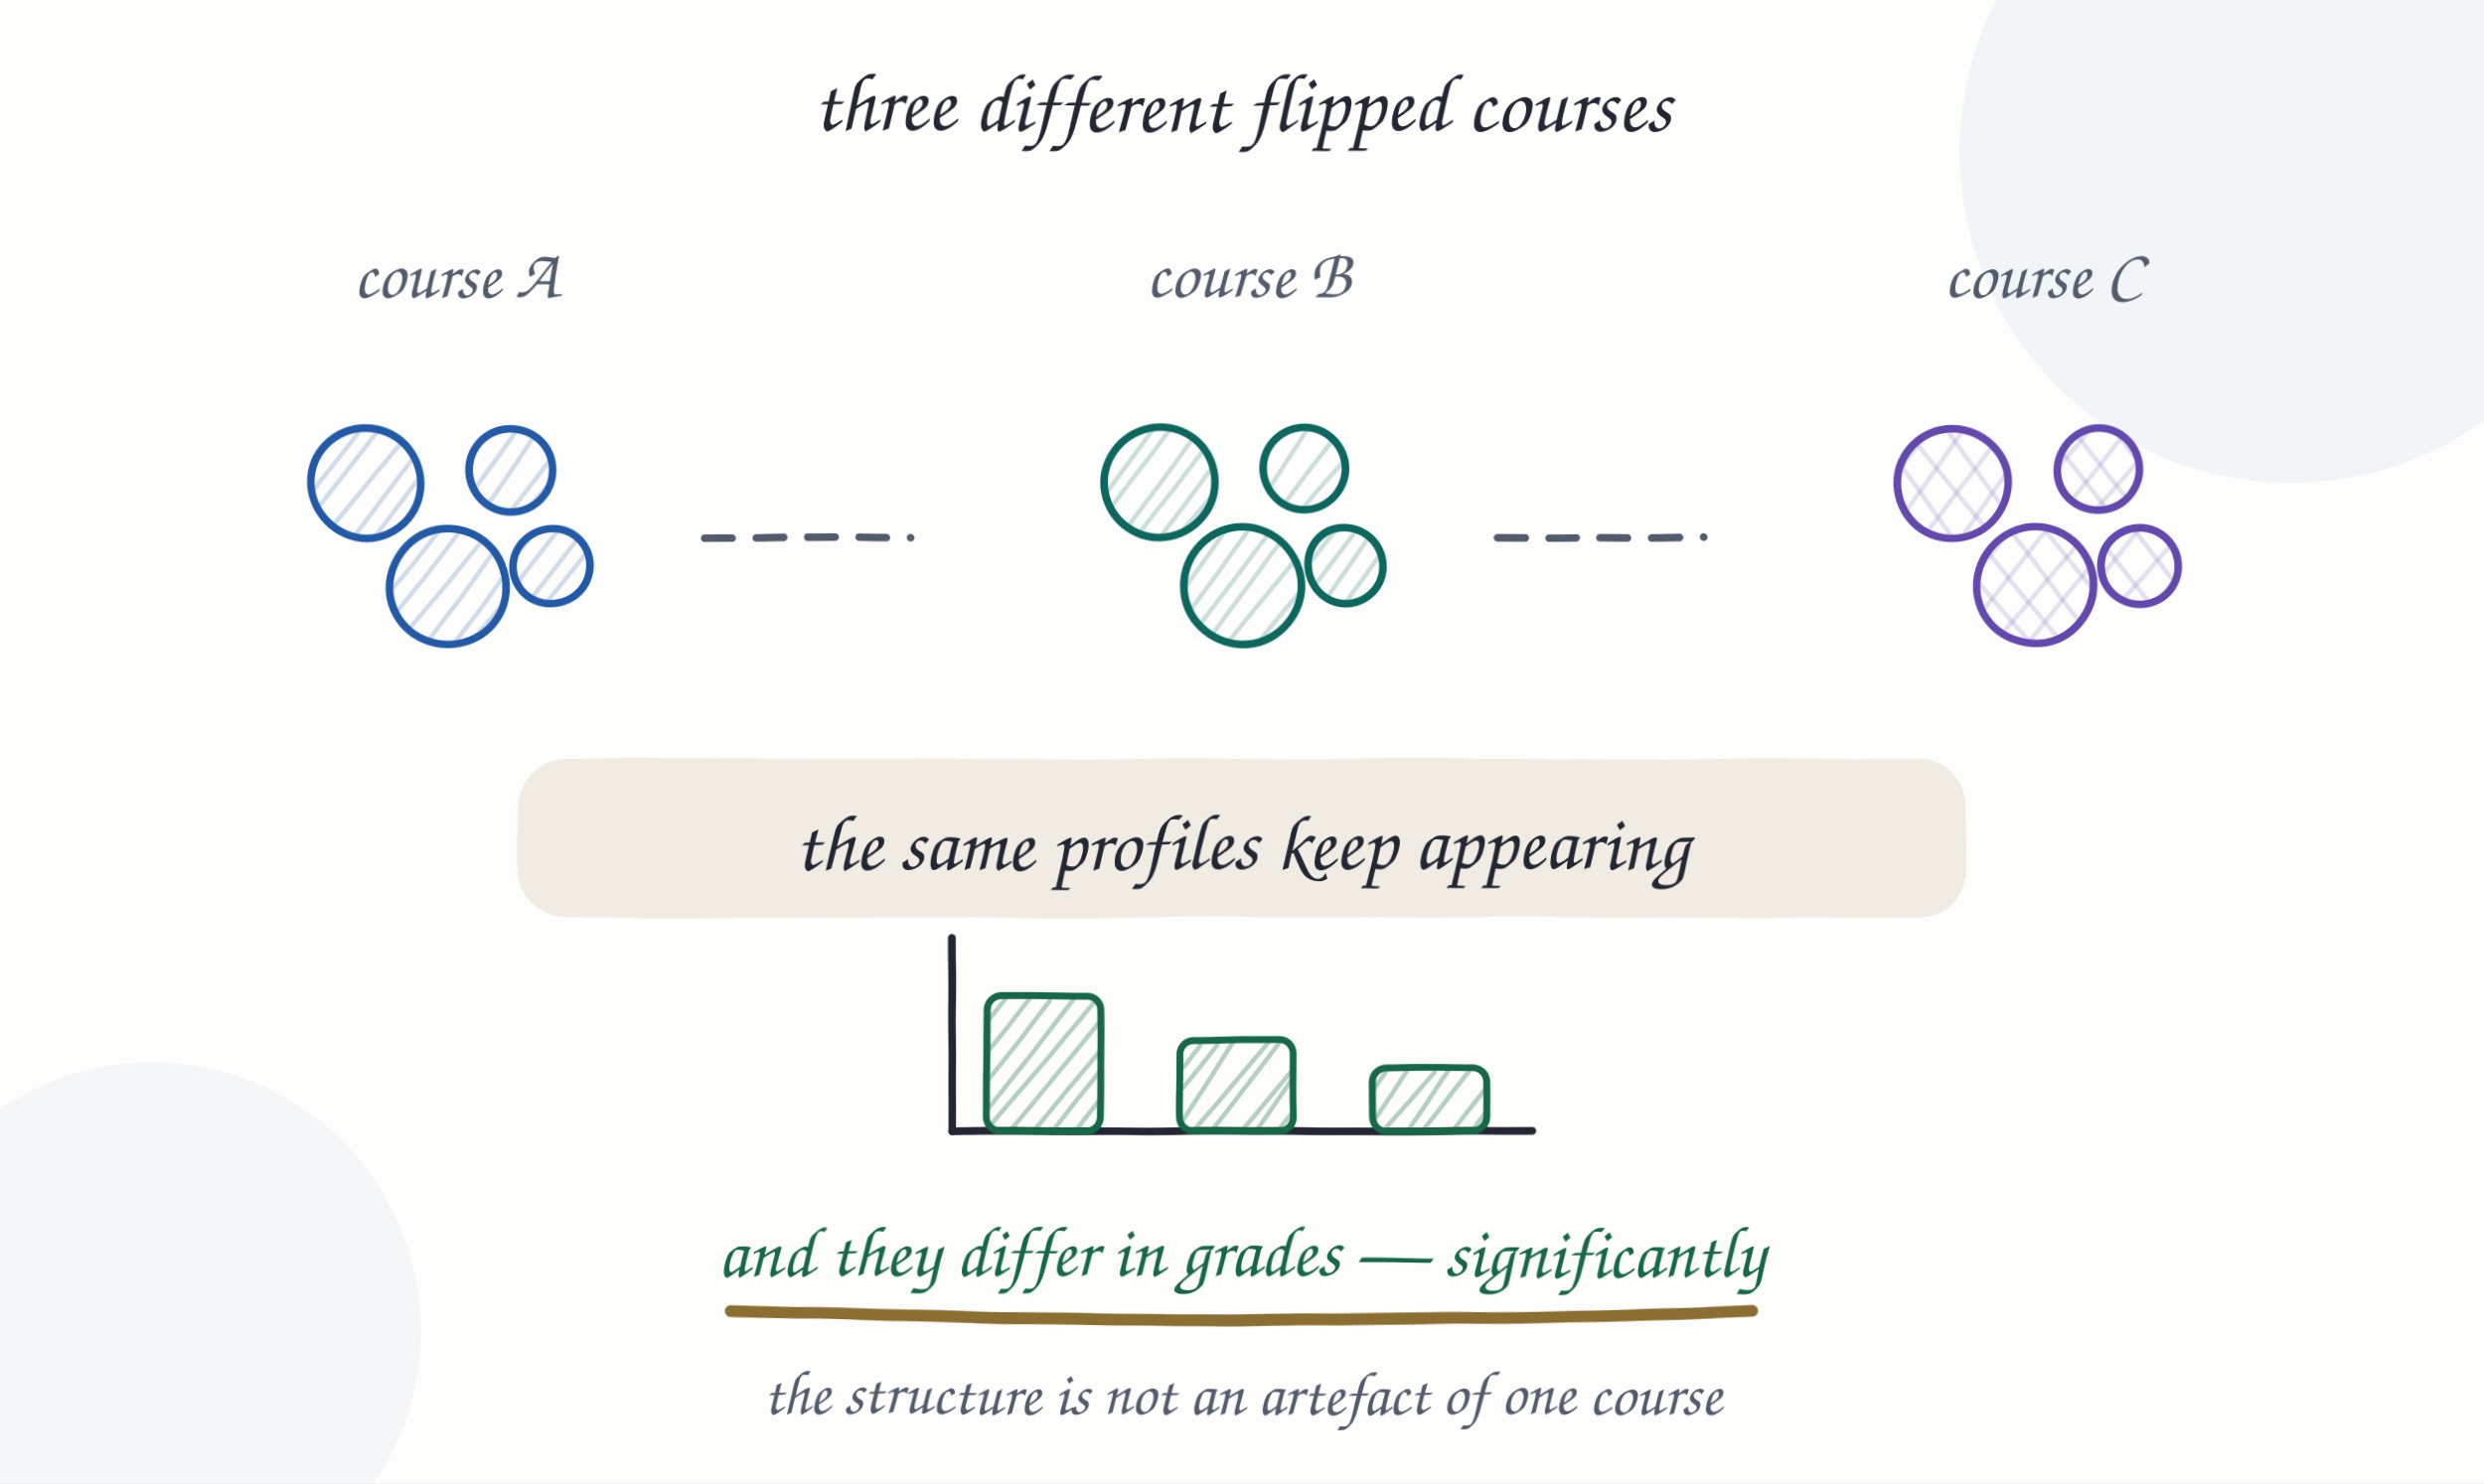
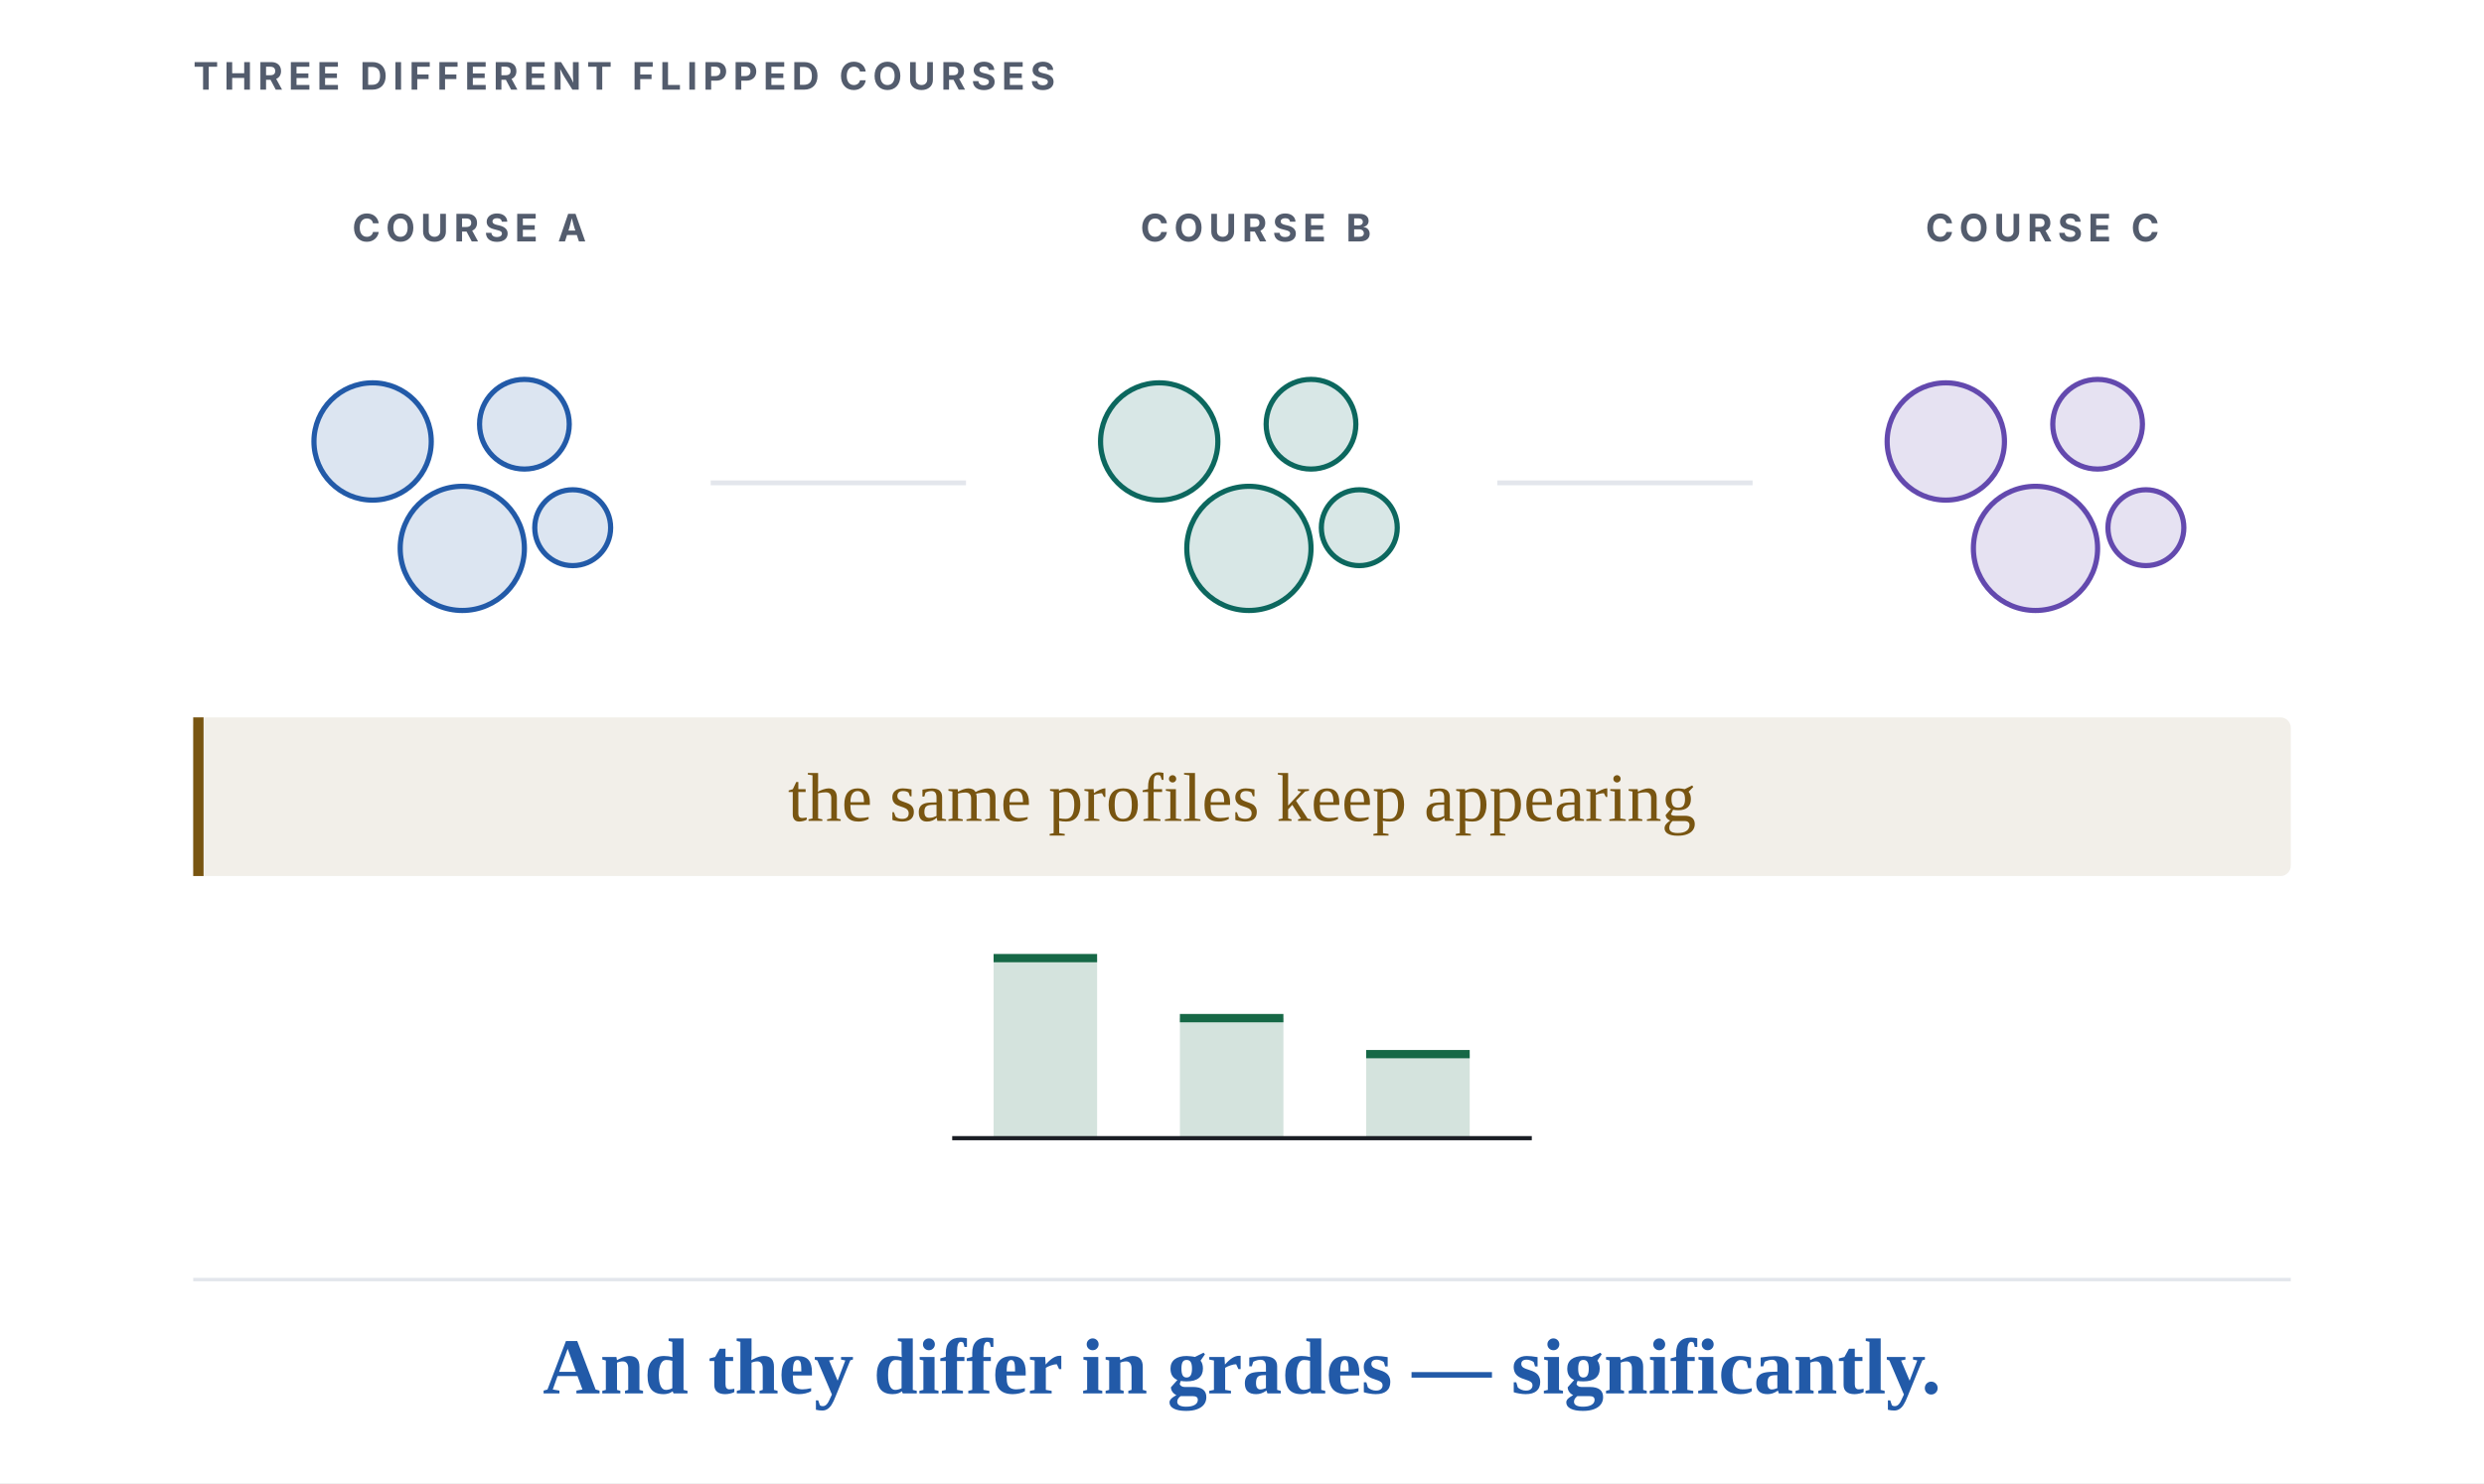
<svg xmlns="http://www.w3.org/2000/svg" class="wb" viewBox="0 0 720 430" role="img" aria-label="Multi-dimensional profiles held up across three different flipped-classroom courses, and the profiles differed significantly in academic performance.">
-   <defs>
-     <filter id="rf192" x="-8%" y="-8%" width="116%" height="116%">
-       <feTurbulence type="fractalNoise" baseFrequency="0.018" numOctaves="3" seed="192" result="n" />
-       <feDisplacementMap in="SourceGraphic" in2="n" scale="1.4" xChannelSelector="R" yChannelSelector="G" />
-     </filter>
-     <marker id="ar192_232733" viewBox="0 0 12 12" refX="9" refY="6" markerWidth="6.5" markerHeight="6.5" orient="auto-start-reverse">
-       <path d="M1.5 1.5 L10 6 L1.5 10.5" fill="none" stroke="#232733" stroke-width="2" stroke-linecap="round" stroke-linejoin="round" />
-     </marker>
-     <marker id="ar192_6349ae" viewBox="0 0 12 12" refX="9" refY="6" markerWidth="6.5" markerHeight="6.5" orient="auto-start-reverse">
-       <path d="M1.5 1.5 L10 6 L1.5 10.5" fill="none" stroke="#6349ae" stroke-width="2" stroke-linecap="round" stroke-linejoin="round" />
-     </marker>
-     <marker id="ar192_225aa8" viewBox="0 0 12 12" refX="9" refY="6" markerWidth="6.5" markerHeight="6.5" orient="auto-start-reverse">
-       <path d="M1.5 1.5 L10 6 L1.5 10.5" fill="none" stroke="#225aa8" stroke-width="2" stroke-linecap="round" stroke-linejoin="round" />
-     </marker>
-     <marker id="ar192_0c675e" viewBox="0 0 12 12" refX="9" refY="6" markerWidth="6.5" markerHeight="6.5" orient="auto-start-reverse">
-       <path d="M1.5 1.5 L10 6 L1.5 10.5" fill="none" stroke="#0c675e" stroke-width="2" stroke-linecap="round" stroke-linejoin="round" />
-     </marker>
-     <marker id="ar192_166846" viewBox="0 0 12 12" refX="9" refY="6" markerWidth="6.5" markerHeight="6.5" orient="auto-start-reverse">
-       <path d="M1.5 1.5 L10 6 L1.5 10.5" fill="none" stroke="#166846" stroke-width="2" stroke-linecap="round" stroke-linejoin="round" />
-     </marker>
-     <marker id="ar192_785511" viewBox="0 0 12 12" refX="9" refY="6" markerWidth="6.5" markerHeight="6.5" orient="auto-start-reverse">
-       <path d="M1.5 1.5 L10 6 L1.5 10.5" fill="none" stroke="#785511" stroke-width="2" stroke-linecap="round" stroke-linejoin="round" />
-     </marker>
-     <marker id="ar192_a43245" viewBox="0 0 12 12" refX="9" refY="6" markerWidth="6.5" markerHeight="6.5" orient="auto-start-reverse">
-       <path d="M1.5 1.5 L10 6 L1.5 10.5" fill="none" stroke="#a43245" stroke-width="2" stroke-linecap="round" stroke-linejoin="round" />
-     </marker>
-     <marker id="ar192_535c6d" viewBox="0 0 12 12" refX="9" refY="6" markerWidth="6.5" markerHeight="6.5" orient="auto-start-reverse">
-       <path d="M1.5 1.5 L10 6 L1.5 10.5" fill="none" stroke="#535c6d" stroke-width="2" stroke-linecap="round" stroke-linejoin="round" />
-     </marker>
-   </defs>
-   <rect width="720" height="430" fill="#fdfdfb" />
-   <circle cx="664" cy="44" r="96" fill="#225aa8" fill-opacity="0.05" />
-   <circle cx="44" cy="386" r="78" fill="#225aa8" fill-opacity="0.04" />
-   <g filter="url(#rf192)">
-     <text x="360" y="38" text-anchor="middle" font-family="'Caveat','Bradley Hand',cursive" font-size="24" font-weight="600" fill="#232733">three different flipped courses</text>
-     <text x="132" y="86" text-anchor="middle" font-family="'Caveat','Bradley Hand',cursive" font-size="20" font-weight="600" fill="#535c6d">course A</text>
-     <clipPath id="hc192_208_106_140">
-       <circle cx="106" cy="140" r="16" />
-     </clipPath>
-     <g clip-path="url(#hc192_208_106_140)" stroke="#225aa8" stroke-width="1.3" stroke-opacity="0.2" stroke-linecap="round">
-       <path d="M64 155 L89 124" fill="none" />
-       <path d="M73 155 L96 123" fill="none" />
-       <path d="M79 157 L105 124" fill="none" />
-       <path d="M86 155 L111 123" fill="none" />
-       <path d="M94 155 L120 124" fill="none" />
-       <path d="M101 157 L126 125" fill="none" />
-       <path d="M108 156 L133 124" fill="none" />
-       <path d="M114 155 L139 124" fill="none" />
-       <path d="M122 156 L147 124" fill="none" />
-       <path d="M130 155 L153 123" fill="none" />
-       <path d="M136 157 L162 124" fill="none" />
-       <path d="M144 156 L167 124" fill="none" />
-     </g>
-     <circle cx="106" cy="140" r="16" fill="none" stroke="#225aa8" stroke-width="2.2" />
-     <clipPath id="hc192_204_148_136">
-       <circle cx="148" cy="136" r="12" />
-     </clipPath>
-     <g clip-path="url(#hc192_204_148_136)" stroke="#225aa8" stroke-width="1.3" stroke-opacity="0.2" stroke-linecap="round">
-       <path d="M118 149 L136 124" fill="none" />
-       <path d="M124 147 L142 124" fill="none" />
-       <path d="M133 148 L150 124" fill="none" />
-       <path d="M140 148 L156 124" fill="none" />
-       <path d="M147 149 L166 124" fill="none" />
-       <path d="M152 148 L172 125" fill="none" />
-       <path d="M160 148 L178 124" fill="none" />
-       <path d="M165 149 L184 125" fill="none" />
-       <path d="M174 149 L191 124" fill="none" />
-     </g>
-     <circle cx="148" cy="136" r="12" fill="none" stroke="#225aa8" stroke-width="2.2" />
-     <clipPath id="hc192_209_130_170">
-       <circle cx="130" cy="170" r="17" />
-     </clipPath>
-     <g clip-path="url(#hc192_209_130_170)" stroke="#225aa8" stroke-width="1.3" stroke-opacity="0.2" stroke-linecap="round">
-       <path d="M86 188 L112 153" fill="none" />
-       <path d="M94 186 L122 154" fill="none" />
-       <path d="M102 186 L127 154" fill="none" />
-       <path d="M108 187 L134 153" fill="none" />
-       <path d="M116 186 L142 154" fill="none" />
-       <path d="M123 188 L149 152" fill="none" />
-       <path d="M131 188 L157 152" fill="none" />
-       <path d="M136 187 L164 153" fill="none" />
-       <path d="M144 187 L169 154" fill="none" />
-       <path d="M150 188 L176 152" fill="none" />
-       <path d="M156 187 L183 154" fill="none" />
-       <path d="M164 188 L192 152" fill="none" />
-       <path d="M173 188 L198 154" fill="none" />
-     </g>
-     <circle cx="130" cy="170" r="17" fill="none" stroke="#225aa8" stroke-width="2.2" />
-     <clipPath id="hc192_203_160_164">
-       <circle cx="160" cy="164" r="11" />
-     </clipPath>
-     <g clip-path="url(#hc192_203_160_164)" stroke="#225aa8" stroke-width="1.3" stroke-opacity="0.2" stroke-linecap="round">
-       <path d="M131 175 L149 152" fill="none" />
-       <path d="M139 174 L156 153" fill="none" />
-       <path d="M145 176 L162 153" fill="none" />
-       <path d="M153 175 L169 154" fill="none" />
-       <path d="M159 174 L175 154" fill="none" />
-       <path d="M166 175 L183 153" fill="none" />
-       <path d="M172 176 L190 152" fill="none" />
-       <path d="M180 175 L197 152" fill="none" />
-       <path d="M186 174 L202 154" fill="none" />
-     </g>
-     <circle cx="160" cy="164" r="11" fill="none" stroke="#225aa8" stroke-width="2.2" />
-     <text x="362" y="86" text-anchor="middle" font-family="'Caveat','Bradley Hand',cursive" font-size="20" font-weight="600" fill="#535c6d">course B</text>
-     <clipPath id="hc192_219_336_140">
-       <circle cx="336" cy="140" r="16" />
-     </clipPath>
-     <g clip-path="url(#hc192_219_336_140)" stroke="#0c675e" stroke-width="1.3" stroke-opacity="0.2" stroke-linecap="round">
-       <path d="M294 155 L319 125" fill="none" />
-       <path d="M302 156 L326 124" fill="none" />
-       <path d="M311 157 L335 123" fill="none" />
-       <path d="M315 157 L340 123" fill="none" />
-       <path d="M324 157 L348 124" fill="none" />
-       <path d="M330 155 L354 124" fill="none" />
-       <path d="M337 155 L360 124" fill="none" />
-       <path d="M341 156 L368 124" fill="none" />
-       <path d="M350 157 L374 124" fill="none" />
-       <path d="M357 156 L382 123" fill="none" />
-       <path d="M366 156 L391 124" fill="none" />
-       <path d="M372 157 L396 123" fill="none" />
-     </g>
-     <circle cx="336" cy="140" r="16" fill="none" stroke="#0c675e" stroke-width="2.2" />
-     <clipPath id="hc192_215_378_136">
-       <circle cx="378" cy="136" r="12" />
-     </clipPath>
-     <g clip-path="url(#hc192_215_378_136)" stroke="#0c675e" stroke-width="1.3" stroke-opacity="0.2" stroke-linecap="round">
-       <path d="M348 148 L367 124" fill="none" />
-       <path d="M353 149 L372 124" fill="none" />
-       <path d="M363 149 L380 123" fill="none" />
-       <path d="M370 149 L389 124" fill="none" />
-       <path d="M378 147 L397 125" fill="none" />
-       <path d="M385 147 L405 124" fill="none" />
-       <path d="M392 148 L410 125" fill="none" />
-       <path d="M398 148 L417 125" fill="none" />
-       <path d="M404 148 L424 124" fill="none" />
-     </g>
-     <circle cx="378" cy="136" r="12" fill="none" stroke="#0c675e" stroke-width="2.2" />
-     <clipPath id="hc192_220_360_170">
-       <circle cx="360" cy="170" r="17" />
-     </clipPath>
-     <g clip-path="url(#hc192_220_360_170)" stroke="#0c675e" stroke-width="1.3" stroke-opacity="0.2" stroke-linecap="round">
-       <path d="M317 186 L343 153" fill="none" />
-       <path d="M322 186 L349 153" fill="none" />
-       <path d="M331 188 L355 154" fill="none" />
-       <path d="M337 188 L363 152" fill="none" />
-       <path d="M344 186 L369 153" fill="none" />
-       <path d="M349 187 L375 152" fill="none" />
-       <path d="M356 186 L384 152" fill="none" />
-       <path d="M364 187 L392 153" fill="none" />
-       <path d="M372 187 L398 152" fill="none" />
-       <path d="M379 188 L407 152" fill="none" />
-       <path d="M388 186 L415 153" fill="none" />
-       <path d="M395 188 L423 153" fill="none" />
-       <path d="M404 186 L429 152" fill="none" />
-     </g>
-     <circle cx="360" cy="170" r="17" fill="none" stroke="#0c675e" stroke-width="2.2" />
-     <clipPath id="hc192_214_390_164">
-       <circle cx="390" cy="164" r="11" />
-     </clipPath>
-     <g clip-path="url(#hc192_214_390_164)" stroke="#0c675e" stroke-width="1.3" stroke-opacity="0.2" stroke-linecap="round">
-       <path d="M361 175 L380 153" fill="none" />
-       <path d="M370 175 L388 153" fill="none" />
-       <path d="M376 176 L394 153" fill="none" />
-       <path d="M384 174 L399 153" fill="none" />
-       <path d="M389 176 L406 153" fill="none" />
-       <path d="M396 174 L413 153" fill="none" />
-       <path d="M405 175 L422 152" fill="none" />
-       <path d="M411 176 L428 154" fill="none" />
-     </g>
-     <circle cx="390" cy="164" r="11" fill="none" stroke="#0c675e" stroke-width="2.2" />
-     <text x="592" y="86" text-anchor="middle" font-family="'Caveat','Bradley Hand',cursive" font-size="20" font-weight="600" fill="#535c6d">course C</text>
-     <clipPath id="hc192_230_566_140">
-       <circle cx="566" cy="140" r="16" />
-     </clipPath>
-     <g clip-path="url(#hc192_230_566_140)" stroke="#6349ae" stroke-width="1.3" stroke-opacity="0.164" stroke-linecap="round">
-       <path d="M526 157 L550 124" fill="none" />
-       <path d="M537 155 L560 123" fill="none" />
-       <path d="M546 157 L570 123" fill="none" />
-       <path d="M557 156 L581 124" fill="none" />
-       <path d="M569 155 L591 123" fill="none" />
-       <path d="M578 156 L602 124" fill="none" />
-       <path d="M589 156 L614 124" fill="none" />
-       <path d="M600 156 L626 123" fill="none" />
-       <path d="M524 157 L500 123" fill="none" />
-       <path d="M537 155 L512 125" fill="none" />
-       <path d="M545 155 L522 123" fill="none" />
-       <path d="M557 155 L533 123" fill="none" />
-       <path d="M566 156 L543 123" fill="none" />
-       <path d="M578 156 L552 124" fill="none" />
-       <path d="M587 156 L564 124" fill="none" />
-       <path d="M597 157 L575 124" fill="none" />
-     </g>
-     <circle cx="566" cy="140" r="16" fill="none" stroke="#6349ae" stroke-width="2.2" />
-     <clipPath id="hc192_226_608_136">
-       <circle cx="608" cy="136" r="12" />
-     </clipPath>
-     <g clip-path="url(#hc192_226_608_136)" stroke="#6349ae" stroke-width="1.3" stroke-opacity="0.164" stroke-linecap="round">
-       <path d="M577 147 L597 123" fill="none" />
-       <path d="M586 147 L605 125" fill="none" />
-       <path d="M598 148 L616 125" fill="none" />
-       <path d="M608 147 L628 124" fill="none" />
-       <path d="M618 149 L639 125" fill="none" />
-       <path d="M631 147 L649 124" fill="none" />
-       <path d="M577 149 L560 123" fill="none" />
-       <path d="M588 147 L570 125" fill="none" />
-       <path d="M599 148 L579 124" fill="none" />
-       <path d="M610 147 L591 123" fill="none" />
-       <path d="M619 148 L600 124" fill="none" />
-       <path d="M631 149 L613 125" fill="none" />
-     </g>
-     <circle cx="608" cy="136" r="12" fill="none" stroke="#6349ae" stroke-width="2.2" />
-     <clipPath id="hc192_231_590_170">
-       <circle cx="590" cy="170" r="17" />
-     </clipPath>
-     <g clip-path="url(#hc192_231_590_170)" stroke="#6349ae" stroke-width="1.3" stroke-opacity="0.164" stroke-linecap="round">
-       <path d="M548 186 L572 154" fill="none" />
-       <path d="M557 187 L584 152" fill="none" />
-       <path d="M568 186 L595 152" fill="none" />
-       <path d="M579 186 L606 154" fill="none" />
-       <path d="M588 187 L616 152" fill="none" />
-       <path d="M599 188 L627 154" fill="none" />
-       <path d="M611 186 L636 153" fill="none" />
-       <path d="M620 187 L648 154" fill="none" />
-       <path d="M633 187 L658 152" fill="none" />
-       <path d="M548 187 L521 153" fill="none" />
-       <path d="M557 186 L529 154" fill="none" />
-       <path d="M567 188 L539 152" fill="none" />
-       <path d="M576 187 L550 152" fill="none" />
-       <path d="M588 186 L560 153" fill="none" />
-       <path d="M599 188 L571 154" fill="none" />
-       <path d="M608 187 L582 153" fill="none" />
-       <path d="M620 187 L592 153" fill="none" />
-       <path d="M629 186 L603 153" fill="none" />
-     </g>
-     <circle cx="590" cy="170" r="17" fill="none" stroke="#6349ae" stroke-width="2.2" />
-     <clipPath id="hc192_225_620_164">
-       <circle cx="620" cy="164" r="11" />
-     </clipPath>
-     <g clip-path="url(#hc192_225_620_164)" stroke="#6349ae" stroke-width="1.3" stroke-opacity="0.164" stroke-linecap="round">
-       <path d="M590 176 L609 153" fill="none" />
-       <path d="M604 174 L620 153" fill="none" />
-       <path d="M615 174 L633 153" fill="none" />
-       <path d="M624 175 L642 153" fill="none" />
-       <path d="M635 174 L651 152" fill="none" />
-       <path d="M644 176 L663 154" fill="none" />
-       <path d="M591 176 L575 152" fill="none" />
-       <path d="M603 174 L585 153" fill="none" />
-       <path d="M612 175 L595 153" fill="none" />
-       <path d="M624 176 L605 152" fill="none" />
-       <path d="M634 174 L618 153" fill="none" />
-       <path d="M645 176 L626 154" fill="none" />
-     </g>
-     <circle cx="620" cy="164" r="11" fill="none" stroke="#6349ae" stroke-width="2.2" />
-     <path d="M204 156 L264 156" fill="none" stroke="#535c6d" stroke-width="2.2" stroke-linecap="round" stroke-linejoin="round" stroke-dasharray="8 7" />
-     <path d="M434 156 L494 156" fill="none" stroke="#535c6d" stroke-width="2.2" stroke-linecap="round" stroke-linejoin="round" stroke-dasharray="8 7" />
-     <rect x="150.0" y="220" width="420" height="46" rx="14" fill="#785511" fill-opacity="0.1" />
-     <text x="360" y="252" text-anchor="middle" font-family="'Caveat','Bradley Hand',cursive" font-size="23" font-weight="600" fill="#232733">the same profiles keep appearing</text>
-     <path d="M276 328 L444 328" fill="none" stroke="#232733" stroke-width="2.2" stroke-linecap="round" stroke-linejoin="round" />
-     <path d="M276 328 L276 272" fill="none" stroke="#232733" stroke-width="2.2" stroke-linecap="round" stroke-linejoin="round" />
-     <clipPath id="h192_197_286_288">
-       <rect x="286.0" y="288.4" width="32.941" height="39.6" rx="4" />
-     </clipPath>
-     <g clip-path="url(#h192_197_286_288)" stroke="#166846" stroke-width="1.3" stroke-opacity="0.32" stroke-linecap="round">
-       <path d="M256 328 L287 288" fill="none" />
-       <path d="M261 328 L293 287" fill="none" />
-       <path d="M269 327 L300 287" fill="none" />
-       <path d="M276 327 L304 290" fill="none" />
-       <path d="M281 329 L312 288" fill="none" />
-       <path d="M286 328 L318 289" fill="none" />
-       <path d="M293 328 L324 289" fill="none" />
-       <path d="M299 329 L331 289" fill="none" />
-       <path d="M306 327 L335 289" fill="none" />
-       <path d="M311 329 L342 288" fill="none" />
-       <path d="M316 329 L347 290" fill="none" />
-       <path d="M323 328 L352 287" fill="none" />
-       <path d="M328 327 L361 287" fill="none" />
-       <path d="M334 329 L365 287" fill="none" />
-       <path d="M339 329 L371 290" fill="none" />
-       <path d="M346 329 L378 288" fill="none" />
-     </g>
-     <rect x="286.0" y="288.4" width="32.9" height="39.6" rx="4" fill="none" stroke="#166846" stroke-width="2" />
-     <clipPath id="h192_198_342_301">
-       <rect x="342.0" y="301.6" width="32.941" height="26.4" rx="4" />
-     </clipPath>
-     <g clip-path="url(#h192_198_342_301)" stroke="#166846" stroke-width="1.3" stroke-opacity="0.32" stroke-linecap="round">
-       <path d="M322 327 L341 302" fill="none" />
-       <path d="M328 329 L348 303" fill="none" />
-       <path d="M332 329 L353 303" fill="none" />
-       <path d="M341 328 L359 300" fill="none" />
-       <path d="M346 328 L368 302" fill="none" />
-       <path d="M352 327 L372 301" fill="none" />
-       <path d="M359 329 L381 303" fill="none" />
-       <path d="M364 328 L384 300" fill="none" />
-       <path d="M371 327 L393 301" fill="none" />
-       <path d="M376 327 L396 302" fill="none" />
-       <path d="M382 328 L402 303" fill="none" />
-       <path d="M387 327 L407 301" fill="none" />
-       <path d="M392 329 L412 300" fill="none" />
-     </g>
-     <rect x="342.0" y="301.6" width="32.9" height="26.4" rx="4" fill="none" stroke="#166846" stroke-width="2" />
-     <clipPath id="h192_199_398_309">
-       <rect x="398.0" y="309.52" width="32.941" height="18.48" rx="4" />
-     </clipPath>
-     <g clip-path="url(#h192_199_398_309)" stroke="#166846" stroke-width="1.3" stroke-opacity="0.32" stroke-linecap="round">
-       <path d="M383 329 L399 311" fill="none" />
-       <path d="M390 328 L403 309" fill="none" />
-       <path d="M397 327 L409 309" fill="none" />
-       <path d="M400 329 L416 311" fill="none" />
-       <path d="M408 328 L421 309" fill="none" />
-       <path d="M413 327 L428 308" fill="none" />
-       <path d="M421 328 L435 310" fill="none" />
-       <path d="M426 329 L441 308" fill="none" />
-       <path d="M431 327 L446 311" fill="none" />
-       <path d="M439 328 L452 309" fill="none" />
-       <path d="M446 327 L458 308" fill="none" />
-     </g>
-     <rect x="398.0" y="309.5" width="32.9" height="18.5" rx="4" fill="none" stroke="#166846" stroke-width="2" />
-     <text x="360" y="370" text-anchor="middle" font-family="'Caveat','Bradley Hand',cursive" font-size="21" font-weight="600" fill="#166846">and they differ in grades — significantly</text>
-     <path d="M212 380 q148 5.5 296 0" fill="none" stroke="#785511" stroke-width="3.4" stroke-linecap="round" stroke-linejoin="round" stroke-opacity="0.85" />
-     <text x="360" y="410" text-anchor="middle" font-family="'Caveat','Bradley Hand',cursive" font-size="18" font-weight="600" fill="#535c6d">the structure is not an artefact of one course</text>
-   </g>
+   <rect width="720" height="430" fill="#ffffff" />
+   <text x="56" y="26" text-anchor="start" font-family="Inter,-apple-system,'Helvetica Neue',system-ui,sans-serif" font-size="11" font-weight="700" fill="#535c6d" letter-spacing="1.6">THREE DIFFERENT FLIPPED COURSES</text>
+   <text x="136" y="70" text-anchor="middle" font-family="Inter,-apple-system,'Helvetica Neue',system-ui,sans-serif" font-size="11" font-weight="700" fill="#535c6d" letter-spacing="1.6">COURSE A</text>
+   <circle cx="108" cy="128" r="17" fill="#225aa8" fill-opacity="0.16" />
+   <circle cx="108" cy="128" r="17" fill="none" stroke="#225aa8" stroke-width="1.5" />
+   <circle cx="152" cy="123" r="13" fill="#225aa8" fill-opacity="0.16" />
+   <circle cx="152" cy="123" r="13" fill="none" stroke="#225aa8" stroke-width="1.5" />
+   <circle cx="134" cy="159" r="18" fill="#225aa8" fill-opacity="0.16" />
+   <circle cx="134" cy="159" r="18" fill="none" stroke="#225aa8" stroke-width="1.5" />
+   <circle cx="166" cy="153" r="11" fill="#225aa8" fill-opacity="0.16" />
+   <circle cx="166" cy="153" r="11" fill="none" stroke="#225aa8" stroke-width="1.5" />
+   <path d="M206 140 H280" fill="none" stroke="#e3e6ec" stroke-width="1.4" stroke-linecap="butt" stroke-linejoin="round" />
+   <text x="364" y="70" text-anchor="middle" font-family="Inter,-apple-system,'Helvetica Neue',system-ui,sans-serif" font-size="11" font-weight="700" fill="#535c6d" letter-spacing="1.6">COURSE B</text>
+   <circle cx="336" cy="128" r="17" fill="#0c675e" fill-opacity="0.16" />
+   <circle cx="336" cy="128" r="17" fill="none" stroke="#0c675e" stroke-width="1.5" />
+   <circle cx="380" cy="123" r="13" fill="#0c675e" fill-opacity="0.16" />
+   <circle cx="380" cy="123" r="13" fill="none" stroke="#0c675e" stroke-width="1.5" />
+   <circle cx="362" cy="159" r="18" fill="#0c675e" fill-opacity="0.16" />
+   <circle cx="362" cy="159" r="18" fill="none" stroke="#0c675e" stroke-width="1.5" />
+   <circle cx="394" cy="153" r="11" fill="#0c675e" fill-opacity="0.16" />
+   <circle cx="394" cy="153" r="11" fill="none" stroke="#0c675e" stroke-width="1.5" />
+   <path d="M434 140 H508" fill="none" stroke="#e3e6ec" stroke-width="1.4" stroke-linecap="butt" stroke-linejoin="round" />
+   <text x="592" y="70" text-anchor="middle" font-family="Inter,-apple-system,'Helvetica Neue',system-ui,sans-serif" font-size="11" font-weight="700" fill="#535c6d" letter-spacing="1.6">COURSE C</text>
+   <circle cx="564" cy="128" r="17" fill="#6349ae" fill-opacity="0.16" />
+   <circle cx="564" cy="128" r="17" fill="none" stroke="#6349ae" stroke-width="1.5" />
+   <circle cx="608" cy="123" r="13" fill="#6349ae" fill-opacity="0.16" />
+   <circle cx="608" cy="123" r="13" fill="none" stroke="#6349ae" stroke-width="1.5" />
+   <circle cx="590" cy="159" r="18" fill="#6349ae" fill-opacity="0.16" />
+   <circle cx="590" cy="159" r="18" fill="none" stroke="#6349ae" stroke-width="1.5" />
+   <circle cx="622" cy="153" r="11" fill="#6349ae" fill-opacity="0.16" />
+   <circle cx="622" cy="153" r="11" fill="none" stroke="#6349ae" stroke-width="1.5" />
+   <rect x="56" y="208" width="608" height="46" rx="3" fill="#785511" fill-opacity="0.09" />
+   <path d="M57.5 208 V254" fill="none" stroke="#785511" stroke-width="3" stroke-linecap="butt" stroke-linejoin="round" />
+   <text x="360.0" y="238" text-anchor="middle" font-family="Fraunces,Georgia,'Times New Roman',serif" font-size="20" font-weight="500" fill="#785511">the same profiles keep appearing</text>
+   <rect x="288" y="277.8" width="30" height="52.2" rx="0" fill="#166846" fill-opacity="0.18" />
+   <path d="M288 277.8 H318" fill="none" stroke="#166846" stroke-width="2.4" stroke-linecap="butt" stroke-linejoin="round" />
+   <rect x="342" y="295.2" width="30" height="34.8" rx="0" fill="#166846" fill-opacity="0.18" />
+   <path d="M342 295.2 H372" fill="none" stroke="#166846" stroke-width="2.4" stroke-linecap="butt" stroke-linejoin="round" />
+   <rect x="396" y="305.64" width="30" height="24.36" rx="0" fill="#166846" fill-opacity="0.18" />
+   <path d="M396 305.64 H426" fill="none" stroke="#166846" stroke-width="2.4" stroke-linecap="butt" stroke-linejoin="round" />
+   <path d="M276 330 H444" fill="none" stroke="#1a1d24" stroke-width="1.2" stroke-linecap="butt" stroke-linejoin="round" />
+   <path d="M56 371 H664" fill="none" stroke="#e3e6ec" stroke-width="1" stroke-linecap="butt" stroke-linejoin="round" />
+   <text x="360.0" y="404" text-anchor="middle" font-family="Fraunces,Georgia,'Times New Roman',serif" font-size="23" font-weight="600" fill="#225aa8">And they differ in grades — significantly.</text>
</svg>
